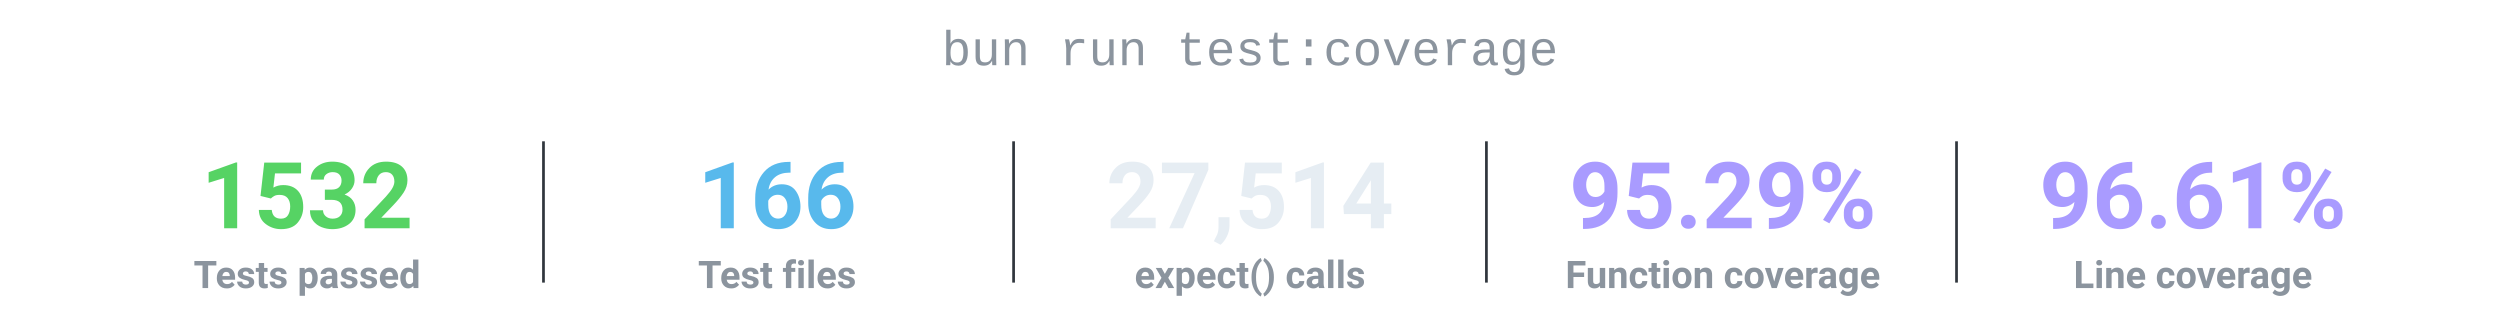
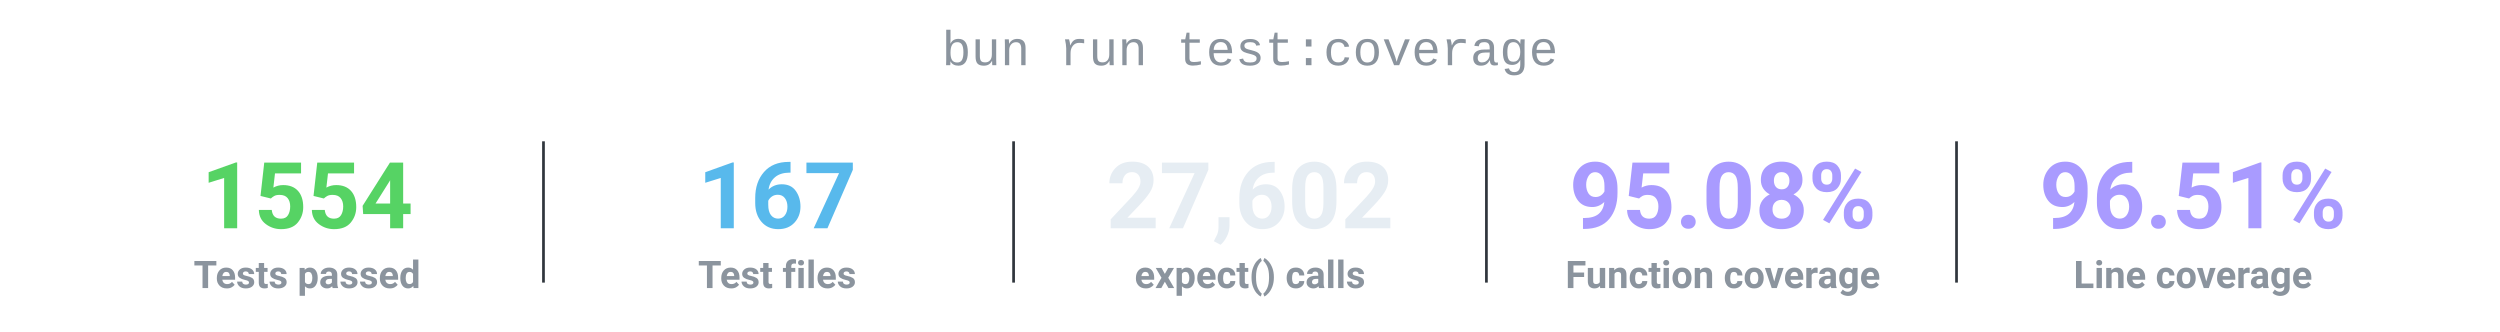
- <svg xmlns="http://www.w3.org/2000/svg" viewBox="0 0 920 122" width="920" height="122" role="img" aria-label="bun run test:coverage — 1532 tests passed, 166 test files, 27,514 expect() calls, 95.29% function coverage, 96.61% line coverage">
+ <svg xmlns="http://www.w3.org/2000/svg" viewBox="0 0 920 122" width="920" height="122" role="img" aria-label="bun run test:coverage — 1554 tests passed, 167 test files, 27,602 expect() calls, 95.08% function coverage, 96.51% line coverage">
  <style>
    .cmd { font-family: ui-monospace, SFMono-Regular, 'SF Mono', Menlo, Consolas, 'Liberation Mono', monospace; font-weight: 500; font-size: 18px; }
    .val { font-family: system-ui, -apple-system, BlinkMacSystemFont, 'Segoe UI', Roboto, sans-serif; font-weight: 700; font-size: 34px; }
    .lbl { font-family: system-ui, -apple-system, BlinkMacSystemFont, 'Segoe UI', Roboto, sans-serif; font-weight: 600; font-size: 14px; }
  </style>
  <text x="460" y="24" text-anchor="middle" class="cmd" fill="#8b949e">bun run test:coverage</text>
  <line x1="200" y1="52" x2="200" y2="104" stroke="#30363d" stroke-width="1" />
  <line x1="373" y1="52" x2="373" y2="104" stroke="#30363d" stroke-width="1" />
  <line x1="547" y1="52" x2="547" y2="104" stroke="#30363d" stroke-width="1" />
  <line x1="720" y1="52" x2="720" y2="104" stroke="#30363d" stroke-width="1" />
-   <text x="113" y="84" text-anchor="middle" class="val" fill="#56d364">1532</text>
+   <text x="113" y="84" text-anchor="middle" class="val" fill="#56d364">1554</text>
  <text x="113" y="106" text-anchor="middle" class="lbl" fill="#8b949e">Tests passed</text>
-   <text x="286" y="84" text-anchor="middle" class="val" fill="#58b9ec">166</text>
+   <text x="286" y="84" text-anchor="middle" class="val" fill="#58b9ec">167</text>
  <text x="286" y="106" text-anchor="middle" class="lbl" fill="#8b949e">Test files</text>
-   <text x="460" y="84" text-anchor="middle" class="val" fill="#e6edf3">27,514</text>
+   <text x="460" y="84" text-anchor="middle" class="val" fill="#e6edf3">27,602</text>
  <text x="460" y="106" text-anchor="middle" class="lbl" fill="#8b949e">expect() calls</text>
-   <text x="634" y="84" text-anchor="middle" class="val" fill="#a99bff">95.29%</text>
+   <text x="634" y="84" text-anchor="middle" class="val" fill="#a99bff">95.08%</text>
  <text x="634" y="106" text-anchor="middle" class="lbl" fill="#8b949e">Function coverage</text>
-   <text x="807" y="84" text-anchor="middle" class="val" fill="#a99bff">96.61%</text>
+   <text x="807" y="84" text-anchor="middle" class="val" fill="#a99bff">96.51%</text>
  <text x="807" y="106" text-anchor="middle" class="lbl" fill="#8b949e">Line coverage</text>
</svg>
